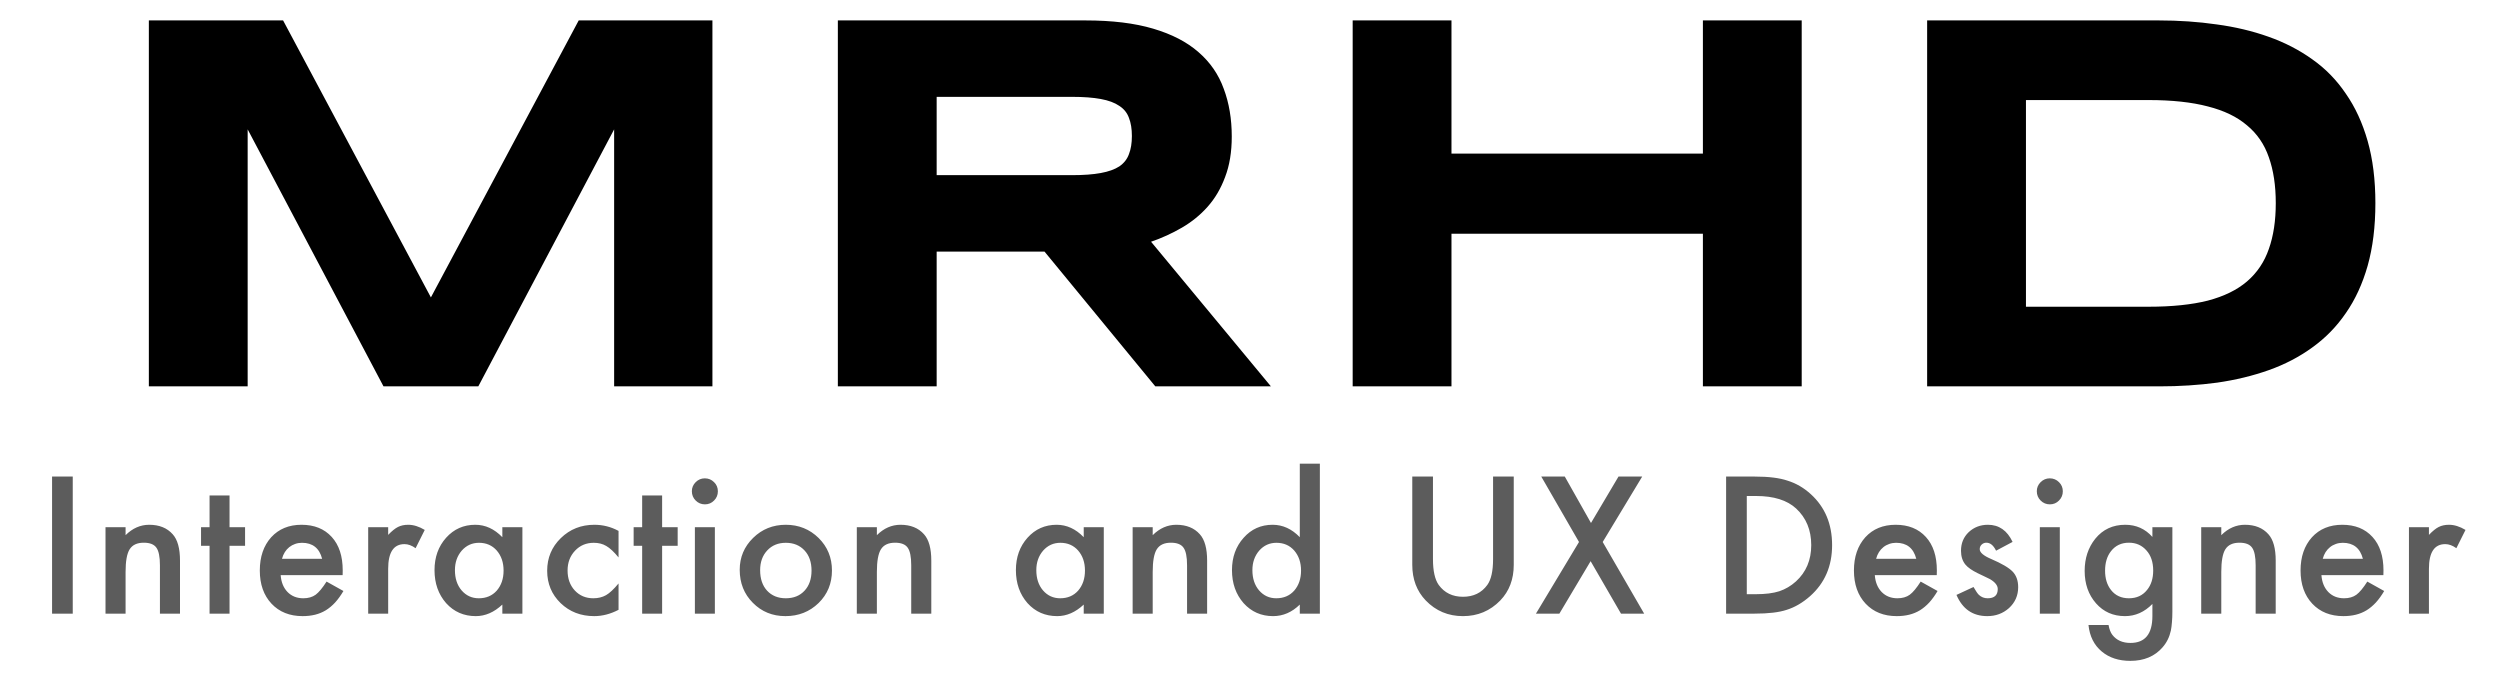
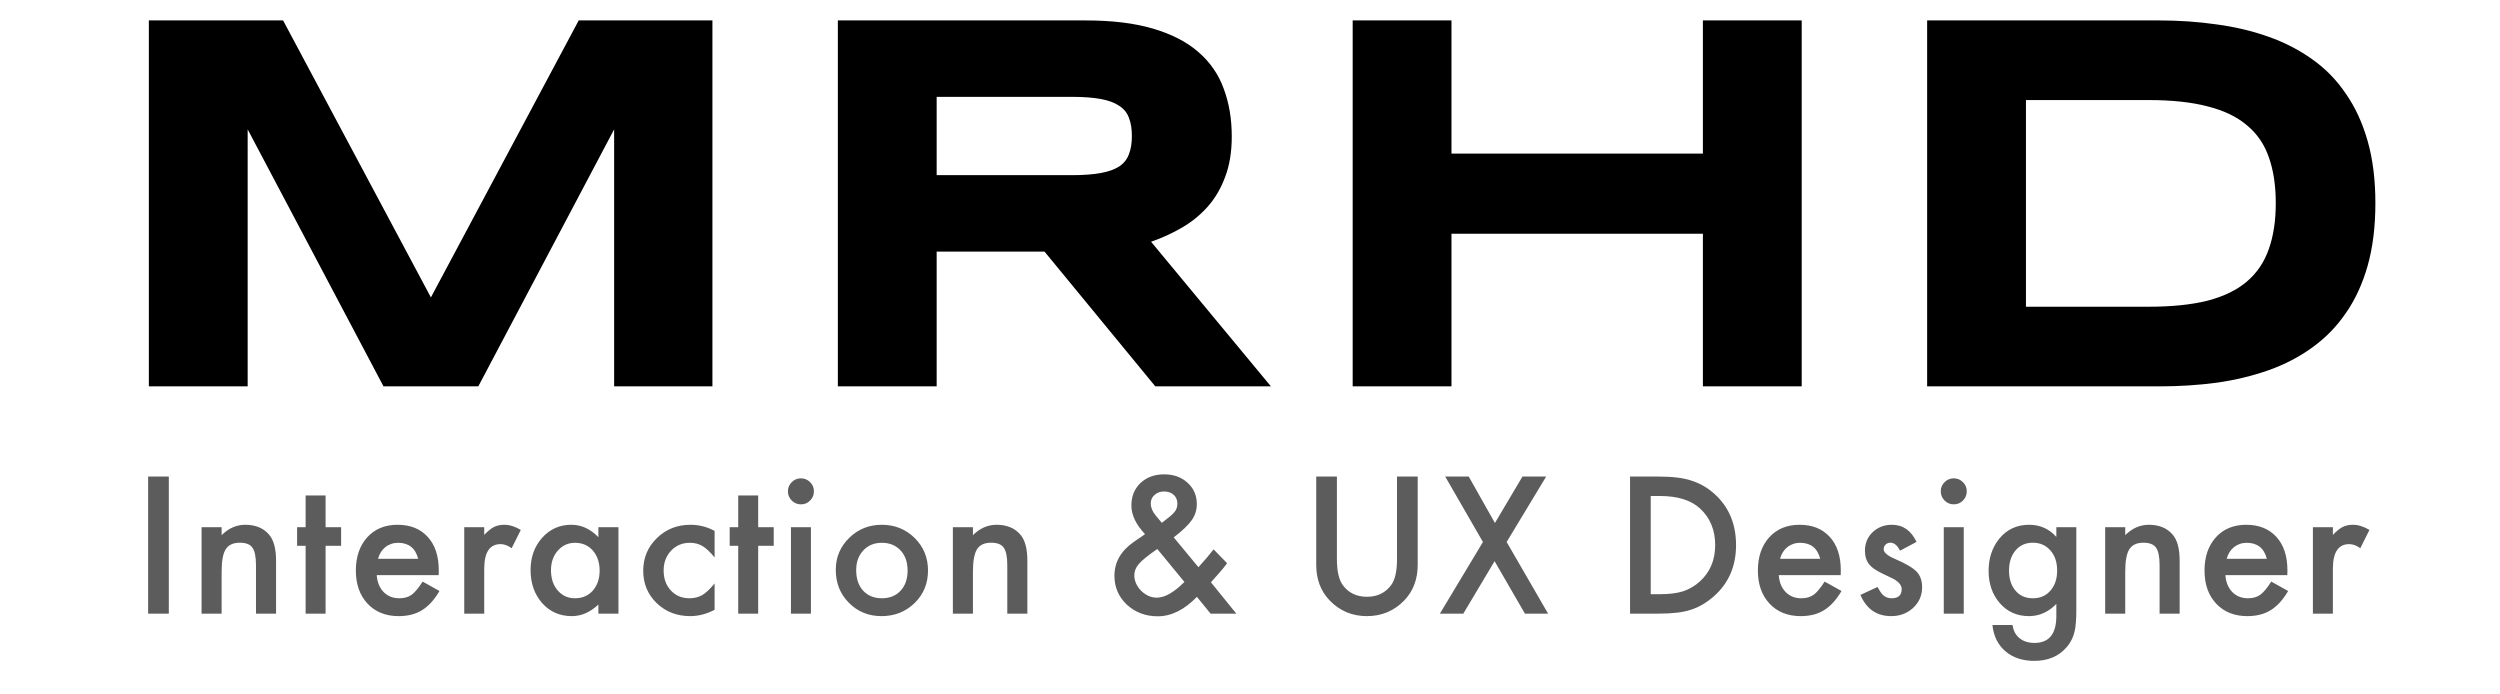
<svg xmlns="http://www.w3.org/2000/svg" width="220" height="61" viewBox="0 0 220 61" fill="none">
-   <path d="M6.402 41.938V54H4.582V41.938H6.402ZM9.285 46.391H11.051V47.094C11.665 46.484 12.358 46.18 13.129 46.18C14.014 46.18 14.704 46.458 15.199 47.016C15.626 47.49 15.84 48.263 15.84 49.336V54H14.074V49.75C14.074 49 13.97 48.482 13.762 48.195C13.558 47.904 13.189 47.758 12.652 47.758C12.069 47.758 11.655 47.95 11.41 48.336C11.17 48.716 11.051 49.38 11.051 50.328V54H9.285V46.391ZM20.199 48.031V54H18.441V48.031H17.691V46.391H18.441V43.602H20.199V46.391H21.566V48.031H20.199ZM30.152 50.609H24.698C24.745 51.234 24.948 51.732 25.308 52.102C25.667 52.466 26.128 52.648 26.691 52.648C27.128 52.648 27.49 52.544 27.777 52.336C28.058 52.128 28.378 51.742 28.738 51.18L30.222 52.008C29.993 52.398 29.75 52.734 29.495 53.016C29.24 53.292 28.967 53.521 28.675 53.703C28.383 53.88 28.068 54.01 27.73 54.094C27.391 54.177 27.024 54.219 26.628 54.219C25.493 54.219 24.581 53.854 23.894 53.125C23.206 52.391 22.863 51.417 22.863 50.203C22.863 49 23.196 48.026 23.863 47.281C24.534 46.547 25.425 46.18 26.534 46.18C27.654 46.18 28.54 46.536 29.191 47.25C29.837 47.958 30.159 48.94 30.159 50.195L30.152 50.609ZM28.347 49.172C28.102 48.234 27.511 47.766 26.573 47.766C26.36 47.766 26.159 47.8 25.972 47.867C25.784 47.93 25.613 48.023 25.456 48.148C25.305 48.268 25.175 48.414 25.066 48.586C24.956 48.758 24.873 48.953 24.816 49.172H28.347ZM32.401 46.391H34.159V47.07C34.482 46.732 34.768 46.5 35.018 46.375C35.274 46.245 35.576 46.18 35.925 46.18C36.388 46.18 36.873 46.331 37.378 46.633L36.573 48.242C36.24 48.003 35.914 47.883 35.597 47.883C34.638 47.883 34.159 48.607 34.159 50.055V54H32.401V46.391ZM44.206 46.391H45.971V54H44.206V53.203C43.482 53.88 42.703 54.219 41.87 54.219C40.818 54.219 39.948 53.839 39.26 53.078C38.578 52.302 38.237 51.333 38.237 50.172C38.237 49.031 38.578 48.081 39.26 47.32C39.943 46.56 40.797 46.18 41.823 46.18C42.708 46.18 43.502 46.544 44.206 47.273V46.391ZM40.034 50.172C40.034 50.901 40.229 51.495 40.62 51.953C41.021 52.417 41.526 52.648 42.135 52.648C42.786 52.648 43.312 52.425 43.713 51.977C44.114 51.513 44.315 50.925 44.315 50.211C44.315 49.497 44.114 48.909 43.713 48.445C43.312 47.992 42.792 47.766 42.151 47.766C41.547 47.766 41.042 47.995 40.635 48.453C40.234 48.917 40.034 49.49 40.034 50.172ZM54.432 46.719V49.055C54.031 48.565 53.672 48.229 53.354 48.047C53.041 47.859 52.674 47.766 52.252 47.766C51.591 47.766 51.041 47.997 50.604 48.461C50.166 48.925 49.947 49.505 49.947 50.203C49.947 50.917 50.158 51.503 50.58 51.961C51.007 52.419 51.552 52.648 52.213 52.648C52.635 52.648 53.007 52.557 53.33 52.375C53.643 52.198 54.01 51.854 54.432 51.344V53.664C53.718 54.034 53.005 54.219 52.291 54.219C51.114 54.219 50.13 53.839 49.338 53.078C48.547 52.312 48.151 51.362 48.151 50.227C48.151 49.091 48.552 48.133 49.354 47.352C50.156 46.57 51.14 46.18 52.307 46.18C53.057 46.18 53.765 46.359 54.432 46.719ZM58.267 48.031V54H56.51V48.031H55.76V46.391H56.51V43.602H58.267V46.391H59.635V48.031H58.267ZM62.908 46.391V54H61.15V46.391H62.908ZM60.884 43.227C60.884 42.919 60.996 42.654 61.22 42.43C61.444 42.206 61.712 42.094 62.025 42.094C62.343 42.094 62.614 42.206 62.837 42.43C63.062 42.648 63.173 42.917 63.173 43.234C63.173 43.552 63.062 43.823 62.837 44.047C62.619 44.271 62.35 44.383 62.033 44.383C61.715 44.383 61.444 44.271 61.22 44.047C60.996 43.823 60.884 43.55 60.884 43.227ZM65.095 50.141C65.095 49.042 65.488 48.107 66.275 47.336C67.061 46.565 68.019 46.18 69.15 46.18C70.285 46.18 71.249 46.568 72.04 47.344C72.822 48.12 73.212 49.073 73.212 50.203C73.212 51.344 72.819 52.3 72.032 53.07C71.241 53.836 70.269 54.219 69.118 54.219C67.978 54.219 67.022 53.828 66.251 53.047C65.48 52.276 65.095 51.307 65.095 50.141ZM66.892 50.172C66.892 50.932 67.095 51.534 67.501 51.977C67.918 52.425 68.467 52.648 69.15 52.648C69.837 52.648 70.387 52.427 70.798 51.984C71.21 51.542 71.415 50.95 71.415 50.211C71.415 49.471 71.21 48.88 70.798 48.438C70.382 47.99 69.832 47.766 69.15 47.766C68.478 47.766 67.933 47.99 67.517 48.438C67.1 48.885 66.892 49.464 66.892 50.172ZM75.399 46.391H77.165V47.094C77.78 46.484 78.472 46.18 79.243 46.18C80.129 46.18 80.819 46.458 81.313 47.016C81.74 47.49 81.954 48.263 81.954 49.336V54H80.188V49.75C80.188 49 80.084 48.482 79.876 48.195C79.673 47.904 79.303 47.758 78.767 47.758C78.183 47.758 77.769 47.95 77.524 48.336C77.285 48.716 77.165 49.38 77.165 50.328V54H75.399V46.391ZM95.368 46.391H97.133V54H95.368V53.203C94.644 53.88 93.865 54.219 93.032 54.219C91.98 54.219 91.11 53.839 90.422 53.078C89.74 52.302 89.399 51.333 89.399 50.172C89.399 49.031 89.74 48.081 90.422 47.32C91.105 46.56 91.959 46.18 92.985 46.18C93.87 46.18 94.664 46.544 95.368 47.273V46.391ZM91.196 50.172C91.196 50.901 91.391 51.495 91.782 51.953C92.183 52.417 92.688 52.648 93.297 52.648C93.948 52.648 94.474 52.425 94.875 51.977C95.276 51.513 95.477 50.925 95.477 50.211C95.477 49.497 95.276 48.909 94.875 48.445C94.474 47.992 93.953 47.766 93.313 47.766C92.709 47.766 92.203 47.995 91.797 48.453C91.396 48.917 91.196 49.49 91.196 50.172ZM99.672 46.391H101.438V47.094C102.052 46.484 102.745 46.18 103.516 46.18C104.401 46.18 105.091 46.458 105.586 47.016C106.013 47.49 106.227 48.263 106.227 49.336V54H104.461V49.75C104.461 49 104.357 48.482 104.148 48.195C103.945 47.904 103.576 47.758 103.039 47.758C102.456 47.758 102.042 47.95 101.797 48.336C101.557 48.716 101.438 49.38 101.438 50.328V54H99.672V46.391ZM114.382 40.805H116.148V54H114.382V53.203C113.69 53.88 112.906 54.219 112.031 54.219C110.989 54.219 110.125 53.839 109.437 53.078C108.755 52.302 108.414 51.333 108.414 50.172C108.414 49.036 108.755 48.089 109.437 47.328C110.114 46.562 110.966 46.18 111.992 46.18C112.882 46.18 113.679 46.544 114.382 47.273V40.805ZM110.211 50.172C110.211 50.901 110.406 51.495 110.797 51.953C111.198 52.417 111.703 52.648 112.312 52.648C112.963 52.648 113.489 52.425 113.89 51.977C114.291 51.513 114.492 50.925 114.492 50.211C114.492 49.497 114.291 48.909 113.89 48.445C113.489 47.992 112.968 47.766 112.328 47.766C111.724 47.766 111.218 47.995 110.812 48.453C110.411 48.917 110.211 49.49 110.211 50.172ZM126.101 41.938V49.203C126.101 50.24 126.27 50.997 126.608 51.477C127.114 52.169 127.825 52.516 128.741 52.516C129.663 52.516 130.377 52.169 130.882 51.477C131.22 51.013 131.39 50.255 131.39 49.203V41.938H133.21V49.703C133.21 50.974 132.814 52.021 132.022 52.844C131.132 53.76 130.038 54.219 128.741 54.219C127.444 54.219 126.353 53.76 125.468 52.844C124.676 52.021 124.28 50.974 124.28 49.703V41.938H126.101ZM138.952 47.695L135.632 41.938H137.702L140.007 46.023L142.428 41.938H144.514L141.038 47.695L144.686 54H142.647L139.975 49.383L137.225 54H135.163L138.952 47.695ZM151.897 54V41.938H154.428C155.641 41.938 156.6 42.057 157.303 42.297C158.058 42.531 158.743 42.93 159.357 43.492C160.602 44.628 161.225 46.12 161.225 47.969C161.225 49.823 160.576 51.323 159.279 52.469C158.628 53.042 157.946 53.44 157.232 53.664C156.566 53.888 155.621 54 154.397 54H151.897ZM153.717 52.289H154.537C155.355 52.289 156.035 52.203 156.576 52.031C157.118 51.849 157.607 51.56 158.045 51.164C158.941 50.346 159.389 49.281 159.389 47.969C159.389 46.646 158.946 45.573 158.061 44.75C157.264 44.016 156.089 43.648 154.537 43.648H153.717V52.289ZM170.435 50.609H164.982C165.029 51.234 165.232 51.732 165.592 52.102C165.951 52.466 166.412 52.648 166.974 52.648C167.412 52.648 167.774 52.544 168.06 52.336C168.342 52.128 168.662 51.742 169.021 51.18L170.506 52.008C170.276 52.398 170.034 52.734 169.779 53.016C169.524 53.292 169.25 53.521 168.959 53.703C168.667 53.88 168.352 54.01 168.013 54.094C167.675 54.177 167.308 54.219 166.912 54.219C165.776 54.219 164.865 53.854 164.177 53.125C163.49 52.391 163.146 51.417 163.146 50.203C163.146 49 163.48 48.026 164.146 47.281C164.818 46.547 165.709 46.18 166.818 46.18C167.938 46.18 168.823 46.536 169.474 47.25C170.12 47.958 170.443 48.94 170.443 50.195L170.435 50.609ZM168.631 49.172C168.386 48.234 167.795 47.766 166.857 47.766C166.644 47.766 166.443 47.8 166.256 47.867C166.068 47.93 165.896 48.023 165.74 48.148C165.589 48.268 165.459 48.414 165.349 48.586C165.24 48.758 165.157 48.953 165.099 49.172H168.631ZM177.107 47.688L175.654 48.461C175.425 47.992 175.141 47.758 174.802 47.758C174.641 47.758 174.503 47.812 174.388 47.922C174.274 48.026 174.216 48.161 174.216 48.328C174.216 48.62 174.555 48.909 175.232 49.195C176.164 49.596 176.792 49.966 177.115 50.305C177.438 50.643 177.599 51.099 177.599 51.672C177.599 52.406 177.328 53.021 176.787 53.516C176.261 53.984 175.625 54.219 174.88 54.219C173.604 54.219 172.701 53.596 172.169 52.352L173.669 51.656C173.878 52.021 174.037 52.253 174.146 52.352C174.359 52.55 174.615 52.648 174.912 52.648C175.505 52.648 175.802 52.378 175.802 51.836C175.802 51.523 175.573 51.232 175.115 50.961C174.938 50.872 174.761 50.786 174.583 50.703C174.406 50.62 174.227 50.534 174.044 50.445C173.534 50.195 173.175 49.945 172.966 49.695C172.701 49.378 172.568 48.969 172.568 48.469C172.568 47.807 172.794 47.26 173.247 46.828C173.711 46.396 174.274 46.18 174.935 46.18C175.909 46.18 176.633 46.682 177.107 47.688ZM181.263 46.391V54H179.505V46.391H181.263ZM179.239 43.227C179.239 42.919 179.351 42.654 179.575 42.43C179.799 42.206 180.067 42.094 180.38 42.094C180.698 42.094 180.969 42.206 181.192 42.43C181.416 42.648 181.528 42.917 181.528 43.234C181.528 43.552 181.416 43.823 181.192 44.047C180.974 44.271 180.706 44.383 180.388 44.383C180.07 44.383 179.799 44.271 179.575 44.047C179.351 43.823 179.239 43.55 179.239 43.227ZM191.169 53.82C191.169 54.18 191.156 54.495 191.13 54.766C191.109 55.042 191.078 55.284 191.036 55.492C190.911 56.065 190.666 56.557 190.302 56.969C189.614 57.76 188.669 58.156 187.466 58.156C186.45 58.156 185.614 57.883 184.958 57.336C184.281 56.773 183.89 55.995 183.786 55H185.552C185.619 55.375 185.731 55.664 185.887 55.867C186.252 56.341 186.783 56.578 187.481 56.578C188.768 56.578 189.411 55.789 189.411 54.211V53.148C188.713 53.862 187.908 54.219 186.997 54.219C185.96 54.219 185.111 53.844 184.45 53.094C183.783 52.333 183.45 51.383 183.45 50.242C183.45 49.133 183.76 48.19 184.38 47.414C185.046 46.591 185.927 46.18 187.02 46.18C187.979 46.18 188.776 46.536 189.411 47.25V46.391H191.169V53.82ZM189.481 50.211C189.481 49.471 189.283 48.88 188.887 48.438C188.486 47.984 187.973 47.758 187.348 47.758C186.682 47.758 186.156 48.005 185.77 48.5C185.421 48.943 185.247 49.516 185.247 50.219C185.247 50.911 185.421 51.479 185.77 51.922C186.151 52.406 186.677 52.648 187.348 52.648C188.02 52.648 188.552 52.404 188.942 51.914C189.302 51.471 189.481 50.904 189.481 50.211ZM193.707 46.391H195.473V47.094C196.088 46.484 196.78 46.18 197.551 46.18C198.437 46.18 199.127 46.458 199.622 47.016C200.049 47.49 200.262 48.263 200.262 49.336V54H198.497V49.75C198.497 49 198.392 48.482 198.184 48.195C197.981 47.904 197.611 47.758 197.075 47.758C196.491 47.758 196.077 47.95 195.832 48.336C195.593 48.716 195.473 49.38 195.473 50.328V54H193.707V46.391ZM209.738 50.609H204.285C204.332 51.234 204.535 51.732 204.895 52.102C205.254 52.466 205.715 52.648 206.277 52.648C206.715 52.648 207.077 52.544 207.363 52.336C207.645 52.128 207.965 51.742 208.324 51.18L209.809 52.008C209.58 52.398 209.337 52.734 209.082 53.016C208.827 53.292 208.554 53.521 208.262 53.703C207.97 53.88 207.655 54.01 207.317 54.094C206.978 54.177 206.611 54.219 206.215 54.219C205.08 54.219 204.168 53.854 203.481 53.125C202.793 52.391 202.449 51.417 202.449 50.203C202.449 49 202.783 48.026 203.449 47.281C204.121 46.547 205.012 46.18 206.121 46.18C207.241 46.18 208.126 46.536 208.777 47.25C209.423 47.958 209.746 48.94 209.746 50.195L209.738 50.609ZM207.934 49.172C207.689 48.234 207.098 47.766 206.16 47.766C205.947 47.766 205.746 47.8 205.559 47.867C205.371 47.93 205.199 48.023 205.043 48.148C204.892 48.268 204.762 48.414 204.652 48.586C204.543 48.758 204.46 48.953 204.402 49.172H207.934ZM211.988 46.391H213.746V47.07C214.069 46.732 214.355 46.5 214.605 46.375C214.861 46.245 215.163 46.18 215.512 46.18C215.975 46.18 216.459 46.331 216.965 46.633L216.16 48.242C215.827 48.003 215.501 47.883 215.183 47.883C214.225 47.883 213.746 48.607 213.746 50.055V54H211.988V46.391Z" fill="#5C5C5C" />
+   <path d="M14.855 41.938V54H13.035V41.938H14.855ZM17.738 46.391H19.503V47.094C20.118 46.484 20.811 46.18 21.582 46.18C22.467 46.18 23.157 46.458 23.652 47.016C24.079 47.49 24.293 48.263 24.293 49.336V54H22.527V49.75C22.527 49 22.423 48.482 22.214 48.195C22.011 47.904 21.642 47.758 21.105 47.758C20.522 47.758 20.108 47.95 19.863 48.336C19.623 48.716 19.503 49.38 19.503 50.328V54H17.738V46.391ZM28.652 48.031V54H26.894V48.031H26.144V46.391H26.894V43.602H28.652V46.391H30.019V48.031H28.652ZM38.604 50.609H33.151C33.198 51.234 33.401 51.732 33.761 52.102C34.12 52.466 34.581 52.648 35.143 52.648C35.581 52.648 35.943 52.544 36.229 52.336C36.511 52.128 36.831 51.742 37.19 51.18L38.675 52.008C38.446 52.398 38.203 52.734 37.948 53.016C37.693 53.292 37.419 53.521 37.128 53.703C36.836 53.88 36.521 54.01 36.182 54.094C35.844 54.177 35.477 54.219 35.081 54.219C33.946 54.219 33.034 53.854 32.347 53.125C31.659 52.391 31.315 51.417 31.315 50.203C31.315 49 31.649 48.026 32.315 47.281C32.987 46.547 33.878 46.18 34.987 46.18C36.107 46.18 36.992 46.536 37.643 47.25C38.289 47.958 38.612 48.94 38.612 50.195L38.604 50.609ZM36.8 49.172C36.555 48.234 35.964 47.766 35.026 47.766C34.813 47.766 34.612 47.8 34.425 47.867C34.237 47.93 34.065 48.023 33.909 48.148C33.758 48.268 33.628 48.414 33.518 48.586C33.409 48.758 33.326 48.953 33.268 49.172H36.8ZM40.854 46.391H42.612V47.07C42.935 46.732 43.221 46.5 43.471 46.375C43.727 46.245 44.029 46.18 44.377 46.18C44.841 46.18 45.325 46.331 45.831 46.633L45.026 48.242C44.693 48.003 44.367 47.883 44.049 47.883C43.091 47.883 42.612 48.607 42.612 50.055V54H40.854V46.391ZM52.658 46.391H54.424V54H52.658V53.203C51.934 53.88 51.156 54.219 50.322 54.219C49.27 54.219 48.401 53.839 47.713 53.078C47.031 52.302 46.69 51.333 46.69 50.172C46.69 49.031 47.031 48.081 47.713 47.32C48.395 46.56 49.25 46.18 50.276 46.18C51.161 46.18 51.955 46.544 52.658 47.273V46.391ZM48.487 50.172C48.487 50.901 48.682 51.495 49.072 51.953C49.474 52.417 49.979 52.648 50.588 52.648C51.239 52.648 51.765 52.425 52.166 51.977C52.567 51.513 52.768 50.925 52.768 50.211C52.768 49.497 52.567 48.909 52.166 48.445C51.765 47.992 51.244 47.766 50.604 47.766C50 47.766 49.494 47.995 49.088 48.453C48.687 48.917 48.487 49.49 48.487 50.172ZM62.885 46.719V49.055C62.484 48.565 62.124 48.229 61.807 48.047C61.494 47.859 61.127 47.766 60.705 47.766C60.044 47.766 59.494 47.997 59.057 48.461C58.619 48.925 58.4 49.505 58.4 50.203C58.4 50.917 58.611 51.503 59.033 51.961C59.46 52.419 60.005 52.648 60.666 52.648C61.088 52.648 61.46 52.557 61.783 52.375C62.096 52.198 62.463 51.854 62.885 51.344V53.664C62.171 54.034 61.458 54.219 60.744 54.219C59.567 54.219 58.583 53.839 57.791 53.078C56.999 52.312 56.603 51.362 56.603 50.227C56.603 49.091 57.005 48.133 57.807 47.352C58.609 46.57 59.593 46.18 60.76 46.18C61.51 46.18 62.218 46.359 62.885 46.719ZM66.72 48.031V54H64.963V48.031H64.213V46.391H64.963V43.602H66.72V46.391H68.088V48.031H66.72ZM71.361 46.391V54H69.603V46.391H71.361ZM69.337 43.227C69.337 42.919 69.449 42.654 69.673 42.43C69.897 42.206 70.165 42.094 70.478 42.094C70.796 42.094 71.066 42.206 71.29 42.43C71.514 42.648 71.626 42.917 71.626 43.234C71.626 43.552 71.514 43.823 71.29 44.047C71.072 44.271 70.803 44.383 70.486 44.383C70.168 44.383 69.897 44.271 69.673 44.047C69.449 43.823 69.337 43.55 69.337 43.227ZM73.548 50.141C73.548 49.042 73.941 48.107 74.728 47.336C75.514 46.565 76.472 46.18 77.603 46.18C78.738 46.18 79.701 46.568 80.493 47.344C81.274 48.12 81.665 49.073 81.665 50.203C81.665 51.344 81.272 52.3 80.485 53.07C79.694 53.836 78.722 54.219 77.571 54.219C76.431 54.219 75.475 53.828 74.704 53.047C73.933 52.276 73.548 51.307 73.548 50.141ZM75.345 50.172C75.345 50.932 75.548 51.534 75.954 51.977C76.371 52.425 76.92 52.648 77.603 52.648C78.29 52.648 78.84 52.427 79.251 51.984C79.662 51.542 79.868 50.95 79.868 50.211C79.868 49.471 79.662 48.88 79.251 48.438C78.834 47.99 78.285 47.766 77.603 47.766C76.931 47.766 76.386 47.99 75.97 48.438C75.553 48.885 75.345 49.464 75.345 50.172ZM83.852 46.391H85.618V47.094C86.232 46.484 86.925 46.18 87.696 46.18C88.581 46.18 89.272 46.458 89.766 47.016C90.193 47.49 90.407 48.263 90.407 49.336V54H88.641V49.75C88.641 49 88.537 48.482 88.329 48.195C88.126 47.904 87.756 47.758 87.219 47.758C86.636 47.758 86.222 47.95 85.977 48.336C85.738 48.716 85.618 49.38 85.618 50.328V54H83.852V46.391ZM103.289 47.289L105.461 49.914L105.531 49.836C105.766 49.581 105.987 49.331 106.195 49.086C106.404 48.841 106.604 48.594 106.797 48.344L107.984 49.562C107.839 49.771 107.646 50.013 107.406 50.289C107.172 50.565 106.891 50.883 106.562 51.242L108.797 54H106.531L105.328 52.523C104.224 53.664 103.076 54.234 101.883 54.234C100.815 54.234 99.909 53.893 99.164 53.211C98.435 52.523 98.07 51.675 98.07 50.664C98.07 49.461 98.648 48.461 99.805 47.664L100.594 47.125C100.604 47.12 100.622 47.107 100.648 47.086C100.674 47.065 100.711 47.036 100.758 47C99.961 46.151 99.562 45.315 99.562 44.492C99.562 43.68 99.828 43.018 100.359 42.508C100.901 41.997 101.599 41.742 102.453 41.742C103.281 41.742 103.966 41.99 104.508 42.484C105.049 42.979 105.32 43.604 105.32 44.359C105.32 44.88 105.172 45.352 104.875 45.773C104.583 46.195 104.055 46.7 103.289 47.289ZM101.844 48.312L101.742 48.383C100.997 48.898 100.49 49.312 100.219 49.625C99.953 49.938 99.82 50.268 99.82 50.617C99.82 51.117 100.021 51.575 100.422 51.992C100.839 52.393 101.297 52.594 101.797 52.594C102.5 52.594 103.31 52.133 104.227 51.211L101.844 48.312ZM102.234 46.008L102.383 45.898C102.638 45.706 102.849 45.539 103.016 45.398C103.182 45.253 103.302 45.13 103.375 45.031C103.531 44.839 103.609 44.602 103.609 44.32C103.609 44.003 103.503 43.745 103.289 43.547C103.076 43.349 102.789 43.25 102.43 43.25C102.102 43.25 101.826 43.352 101.602 43.555C101.378 43.747 101.266 43.995 101.266 44.297C101.266 44.651 101.406 45 101.688 45.344L102.141 45.891C102.156 45.917 102.188 45.956 102.234 46.008ZM117.648 41.938V49.203C117.648 50.24 117.817 50.997 118.156 51.477C118.661 52.169 119.372 52.516 120.288 52.516C121.21 52.516 121.924 52.169 122.429 51.477C122.768 51.013 122.937 50.255 122.937 49.203V41.938H124.757V49.703C124.757 50.974 124.361 52.021 123.57 52.844C122.679 53.76 121.585 54.219 120.288 54.219C118.992 54.219 117.9 53.76 117.015 52.844C116.223 52.021 115.828 50.974 115.828 49.703V41.938H117.648ZM130.499 47.695L127.179 41.938H129.249L131.554 46.023L133.976 41.938H136.062L132.585 47.695L136.233 54H134.194L131.523 49.383L128.773 54H126.71L130.499 47.695ZM143.444 54V41.938H145.975C147.189 41.938 148.147 42.057 148.85 42.297C149.605 42.531 150.29 42.93 150.905 43.492C152.149 44.628 152.772 46.12 152.772 47.969C152.772 49.823 152.123 51.323 150.827 52.469C150.176 53.042 149.493 53.44 148.78 53.664C148.113 53.888 147.168 54 145.944 54H143.444ZM145.264 52.289H146.084C146.902 52.289 147.582 52.203 148.123 52.031C148.665 51.849 149.155 51.56 149.592 51.164C150.488 50.346 150.936 49.281 150.936 47.969C150.936 46.646 150.493 45.573 149.608 44.75C148.811 44.016 147.636 43.648 146.084 43.648H145.264V52.289ZM161.982 50.609H156.529C156.576 51.234 156.779 51.732 157.139 52.102C157.498 52.466 157.959 52.648 158.522 52.648C158.959 52.648 159.321 52.544 159.607 52.336C159.889 52.128 160.209 51.742 160.568 51.18L162.053 52.008C161.824 52.398 161.581 52.734 161.326 53.016C161.071 53.292 160.798 53.521 160.506 53.703C160.214 53.88 159.899 54.01 159.561 54.094C159.222 54.177 158.855 54.219 158.459 54.219C157.324 54.219 156.412 53.854 155.725 53.125C155.037 52.391 154.693 51.417 154.693 50.203C154.693 49 155.027 48.026 155.693 47.281C156.365 46.547 157.256 46.18 158.365 46.18C159.485 46.18 160.371 46.536 161.022 47.25C161.667 47.958 161.99 48.94 161.99 50.195L161.982 50.609ZM160.178 49.172C159.933 48.234 159.342 47.766 158.404 47.766C158.191 47.766 157.99 47.8 157.803 47.867C157.615 47.93 157.443 48.023 157.287 48.148C157.136 48.268 157.006 48.414 156.897 48.586C156.787 48.758 156.704 48.953 156.647 49.172H160.178ZM168.654 47.688L167.201 48.461C166.972 47.992 166.688 47.758 166.349 47.758C166.188 47.758 166.05 47.812 165.935 47.922C165.821 48.026 165.763 48.161 165.763 48.328C165.763 48.62 166.102 48.909 166.779 49.195C167.711 49.596 168.339 49.966 168.662 50.305C168.985 50.643 169.146 51.099 169.146 51.672C169.146 52.406 168.875 53.021 168.334 53.516C167.808 53.984 167.172 54.219 166.428 54.219C165.151 54.219 164.248 53.596 163.717 52.352L165.217 51.656C165.425 52.021 165.584 52.253 165.693 52.352C165.907 52.55 166.162 52.648 166.459 52.648C167.053 52.648 167.349 52.378 167.349 51.836C167.349 51.523 167.12 51.232 166.662 50.961C166.485 50.872 166.308 50.786 166.131 50.703C165.954 50.62 165.774 50.534 165.592 50.445C165.081 50.195 164.722 49.945 164.513 49.695C164.248 49.378 164.115 48.969 164.115 48.469C164.115 47.807 164.342 47.26 164.795 46.828C165.258 46.396 165.821 46.18 166.482 46.18C167.456 46.18 168.18 46.682 168.654 47.688ZM172.81 46.391V54H171.052V46.391H172.81ZM170.787 43.227C170.787 42.919 170.899 42.654 171.122 42.43C171.346 42.206 171.615 42.094 171.927 42.094C172.245 42.094 172.516 42.206 172.74 42.43C172.964 42.648 173.076 42.917 173.076 43.234C173.076 43.552 172.964 43.823 172.74 44.047C172.521 44.271 172.253 44.383 171.935 44.383C171.617 44.383 171.346 44.271 171.122 44.047C170.899 43.823 170.787 43.55 170.787 43.227ZM182.716 53.82C182.716 54.18 182.703 54.495 182.677 54.766C182.656 55.042 182.625 55.284 182.583 55.492C182.458 56.065 182.213 56.557 181.849 56.969C181.161 57.76 180.216 58.156 179.013 58.156C177.997 58.156 177.161 57.883 176.505 57.336C175.828 56.773 175.437 55.995 175.333 55H177.099C177.166 55.375 177.278 55.664 177.435 55.867C177.799 56.341 178.331 56.578 179.028 56.578C180.315 56.578 180.958 55.789 180.958 54.211V53.148C180.26 53.862 179.456 54.219 178.544 54.219C177.508 54.219 176.659 53.844 175.997 53.094C175.331 52.333 174.997 51.383 174.997 50.242C174.997 49.133 175.307 48.19 175.927 47.414C176.594 46.591 177.474 46.18 178.568 46.18C179.526 46.18 180.323 46.536 180.958 47.25V46.391H182.716V53.82ZM181.028 50.211C181.028 49.471 180.831 48.88 180.435 48.438C180.034 47.984 179.521 47.758 178.896 47.758C178.229 47.758 177.703 48.005 177.318 48.5C176.969 48.943 176.794 49.516 176.794 50.219C176.794 50.911 176.969 51.479 177.318 51.922C177.698 52.406 178.224 52.648 178.896 52.648C179.568 52.648 180.099 52.404 180.489 51.914C180.849 51.471 181.028 50.904 181.028 50.211ZM185.255 46.391H187.02V47.094C187.635 46.484 188.328 46.18 189.098 46.18C189.984 46.18 190.674 46.458 191.169 47.016C191.596 47.49 191.809 48.263 191.809 49.336V54H190.044V49.75C190.044 49 189.94 48.482 189.731 48.195C189.528 47.904 189.158 47.758 188.622 47.758C188.039 47.758 187.624 47.95 187.38 48.336C187.14 48.716 187.02 49.38 187.02 50.328V54H185.255V46.391ZM201.286 50.609H195.833C195.879 51.234 196.083 51.732 196.442 52.102C196.801 52.466 197.262 52.648 197.825 52.648C198.262 52.648 198.624 52.544 198.911 52.336C199.192 52.128 199.512 51.742 199.872 51.18L201.356 52.008C201.127 52.398 200.885 52.734 200.629 53.016C200.374 53.292 200.101 53.521 199.809 53.703C199.517 53.88 199.202 54.01 198.864 54.094C198.525 54.177 198.158 54.219 197.762 54.219C196.627 54.219 195.715 53.854 195.028 53.125C194.34 52.391 193.997 51.417 193.997 50.203C193.997 49 194.33 48.026 194.997 47.281C195.668 46.547 196.559 46.18 197.668 46.18C198.788 46.18 199.674 46.536 200.325 47.25C200.971 47.958 201.293 48.94 201.293 50.195L201.286 50.609ZM199.481 49.172C199.236 48.234 198.645 47.766 197.708 47.766C197.494 47.766 197.293 47.8 197.106 47.867C196.918 47.93 196.747 48.023 196.59 48.148C196.439 48.268 196.309 48.414 196.2 48.586C196.09 48.758 196.007 48.953 195.95 49.172H199.481ZM203.535 46.391H205.293V47.07C205.616 46.732 205.902 46.5 206.152 46.375C206.408 46.245 206.71 46.18 207.059 46.18C207.522 46.18 208.007 46.331 208.512 46.633L207.707 48.242C207.374 48.003 207.048 47.883 206.731 47.883C205.772 47.883 205.293 48.607 205.293 50.055V54H203.535V46.391Z" fill="#5C5C5C" />
  <path d="M54.044 34V11.383L42.091 34H33.748L21.794 11.383V34H13.099V1.797H24.912L37.919 26.172L50.927 1.797H62.693V34H54.044ZM82.426 34H73.731V1.797H95.528C97.872 1.797 99.856 2.039 101.481 2.523C103.122 3.008 104.45 3.695 105.465 4.586C106.497 5.477 107.239 6.555 107.692 7.82C108.161 9.07 108.395 10.469 108.395 12.016C108.395 13.375 108.2 14.562 107.809 15.578C107.434 16.594 106.918 17.469 106.262 18.203C105.622 18.922 104.872 19.531 104.012 20.031C103.153 20.531 102.247 20.945 101.293 21.273L111.84 34H101.668L91.918 22.141H82.426V34ZM99.606 11.969C99.606 11.344 99.52 10.812 99.348 10.375C99.192 9.938 98.911 9.586 98.504 9.32C98.098 9.039 97.551 8.836 96.864 8.711C96.192 8.586 95.348 8.523 94.332 8.523H82.426V15.414H94.332C95.348 15.414 96.192 15.352 96.864 15.227C97.551 15.102 98.098 14.906 98.504 14.641C98.911 14.359 99.192 14 99.348 13.562C99.52 13.125 99.606 12.594 99.606 11.969ZM149.855 34V20.57H127.73V34H119.035V1.797H127.73V13.516H149.855V1.797H158.55V34H149.855ZM209.034 17.875C209.034 19.938 208.807 21.773 208.354 23.383C207.901 24.977 207.26 26.367 206.432 27.555C205.62 28.742 204.635 29.75 203.479 30.578C202.338 31.406 201.065 32.07 199.659 32.57C198.253 33.07 196.737 33.438 195.112 33.672C193.487 33.891 191.792 34 190.026 34H169.588V1.797H189.979C191.745 1.797 193.44 1.914 195.065 2.148C196.69 2.367 198.206 2.727 199.612 3.227C201.034 3.727 202.323 4.391 203.479 5.219C204.635 6.031 205.62 7.039 206.432 8.242C207.26 9.43 207.901 10.82 208.354 12.414C208.807 14.008 209.034 15.828 209.034 17.875ZM200.268 17.875C200.268 16.328 200.065 14.984 199.659 13.844C199.268 12.703 198.628 11.766 197.737 11.031C196.862 10.281 195.713 9.727 194.292 9.367C192.87 8.992 191.135 8.805 189.088 8.805H178.284V26.992H189.088C191.135 26.992 192.87 26.812 194.292 26.453C195.713 26.078 196.862 25.516 197.737 24.766C198.628 24 199.268 23.047 199.659 21.906C200.065 20.766 200.268 19.422 200.268 17.875Z" fill="black" />
</svg>
